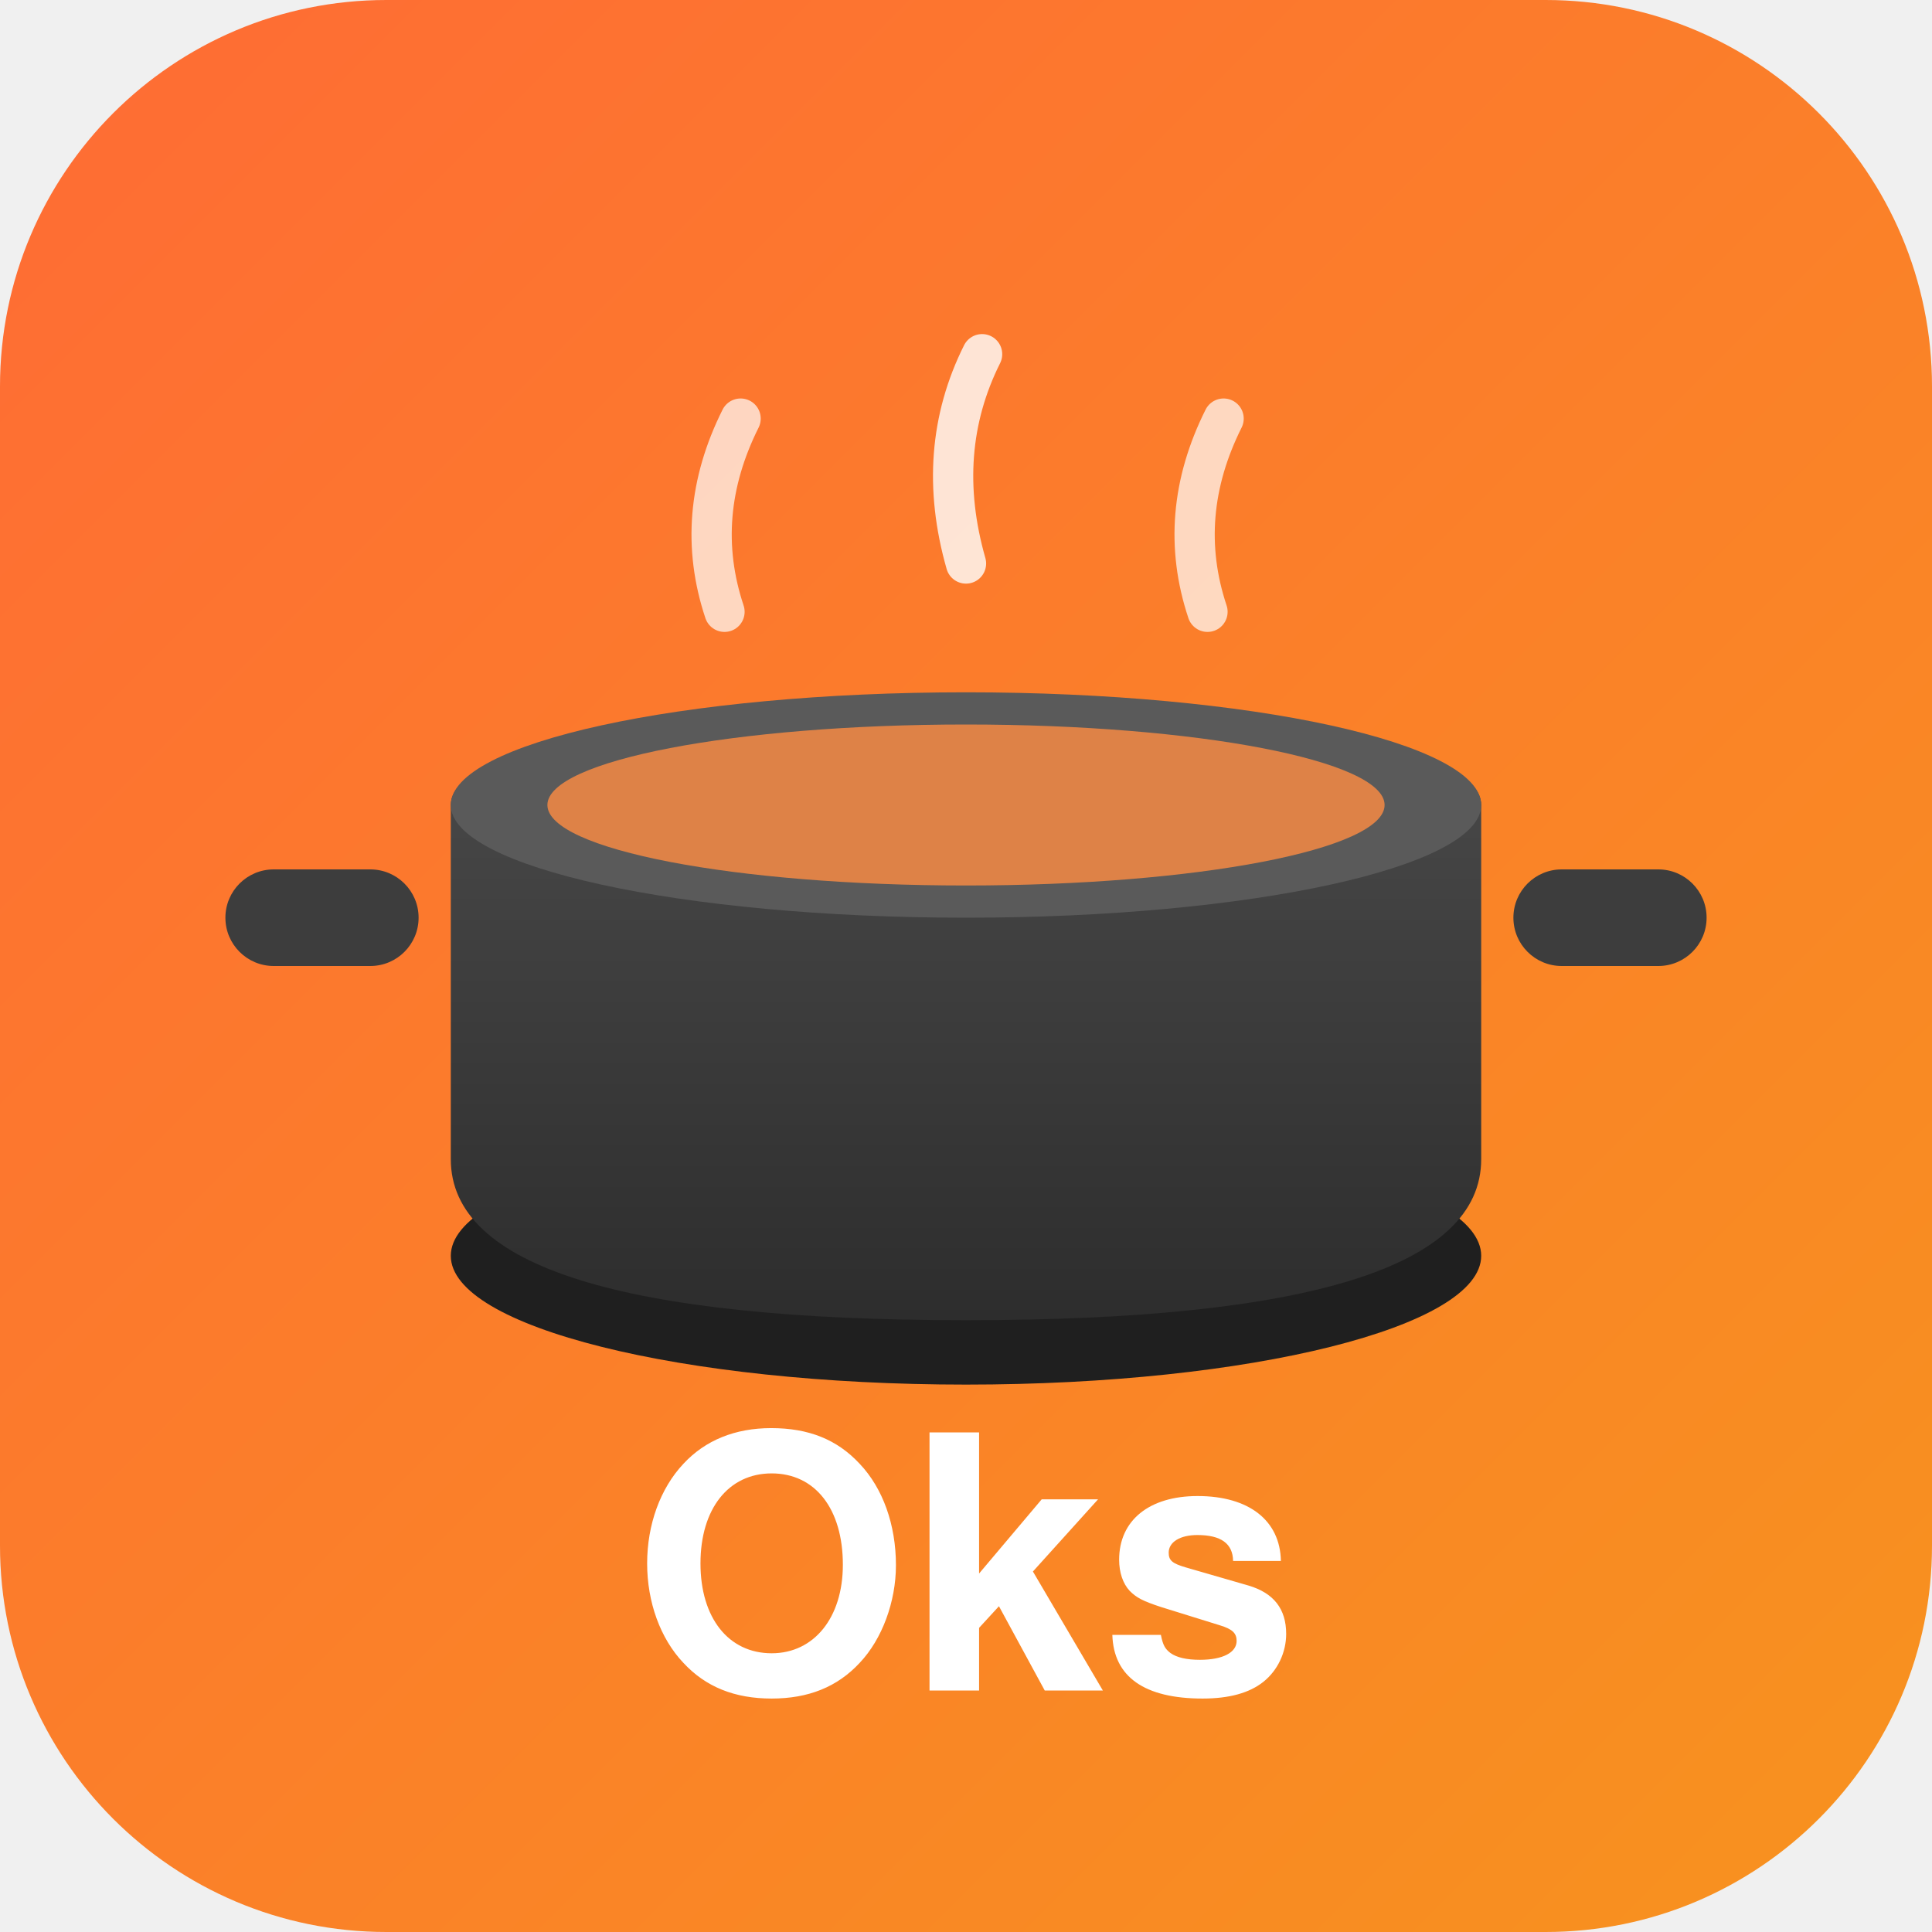
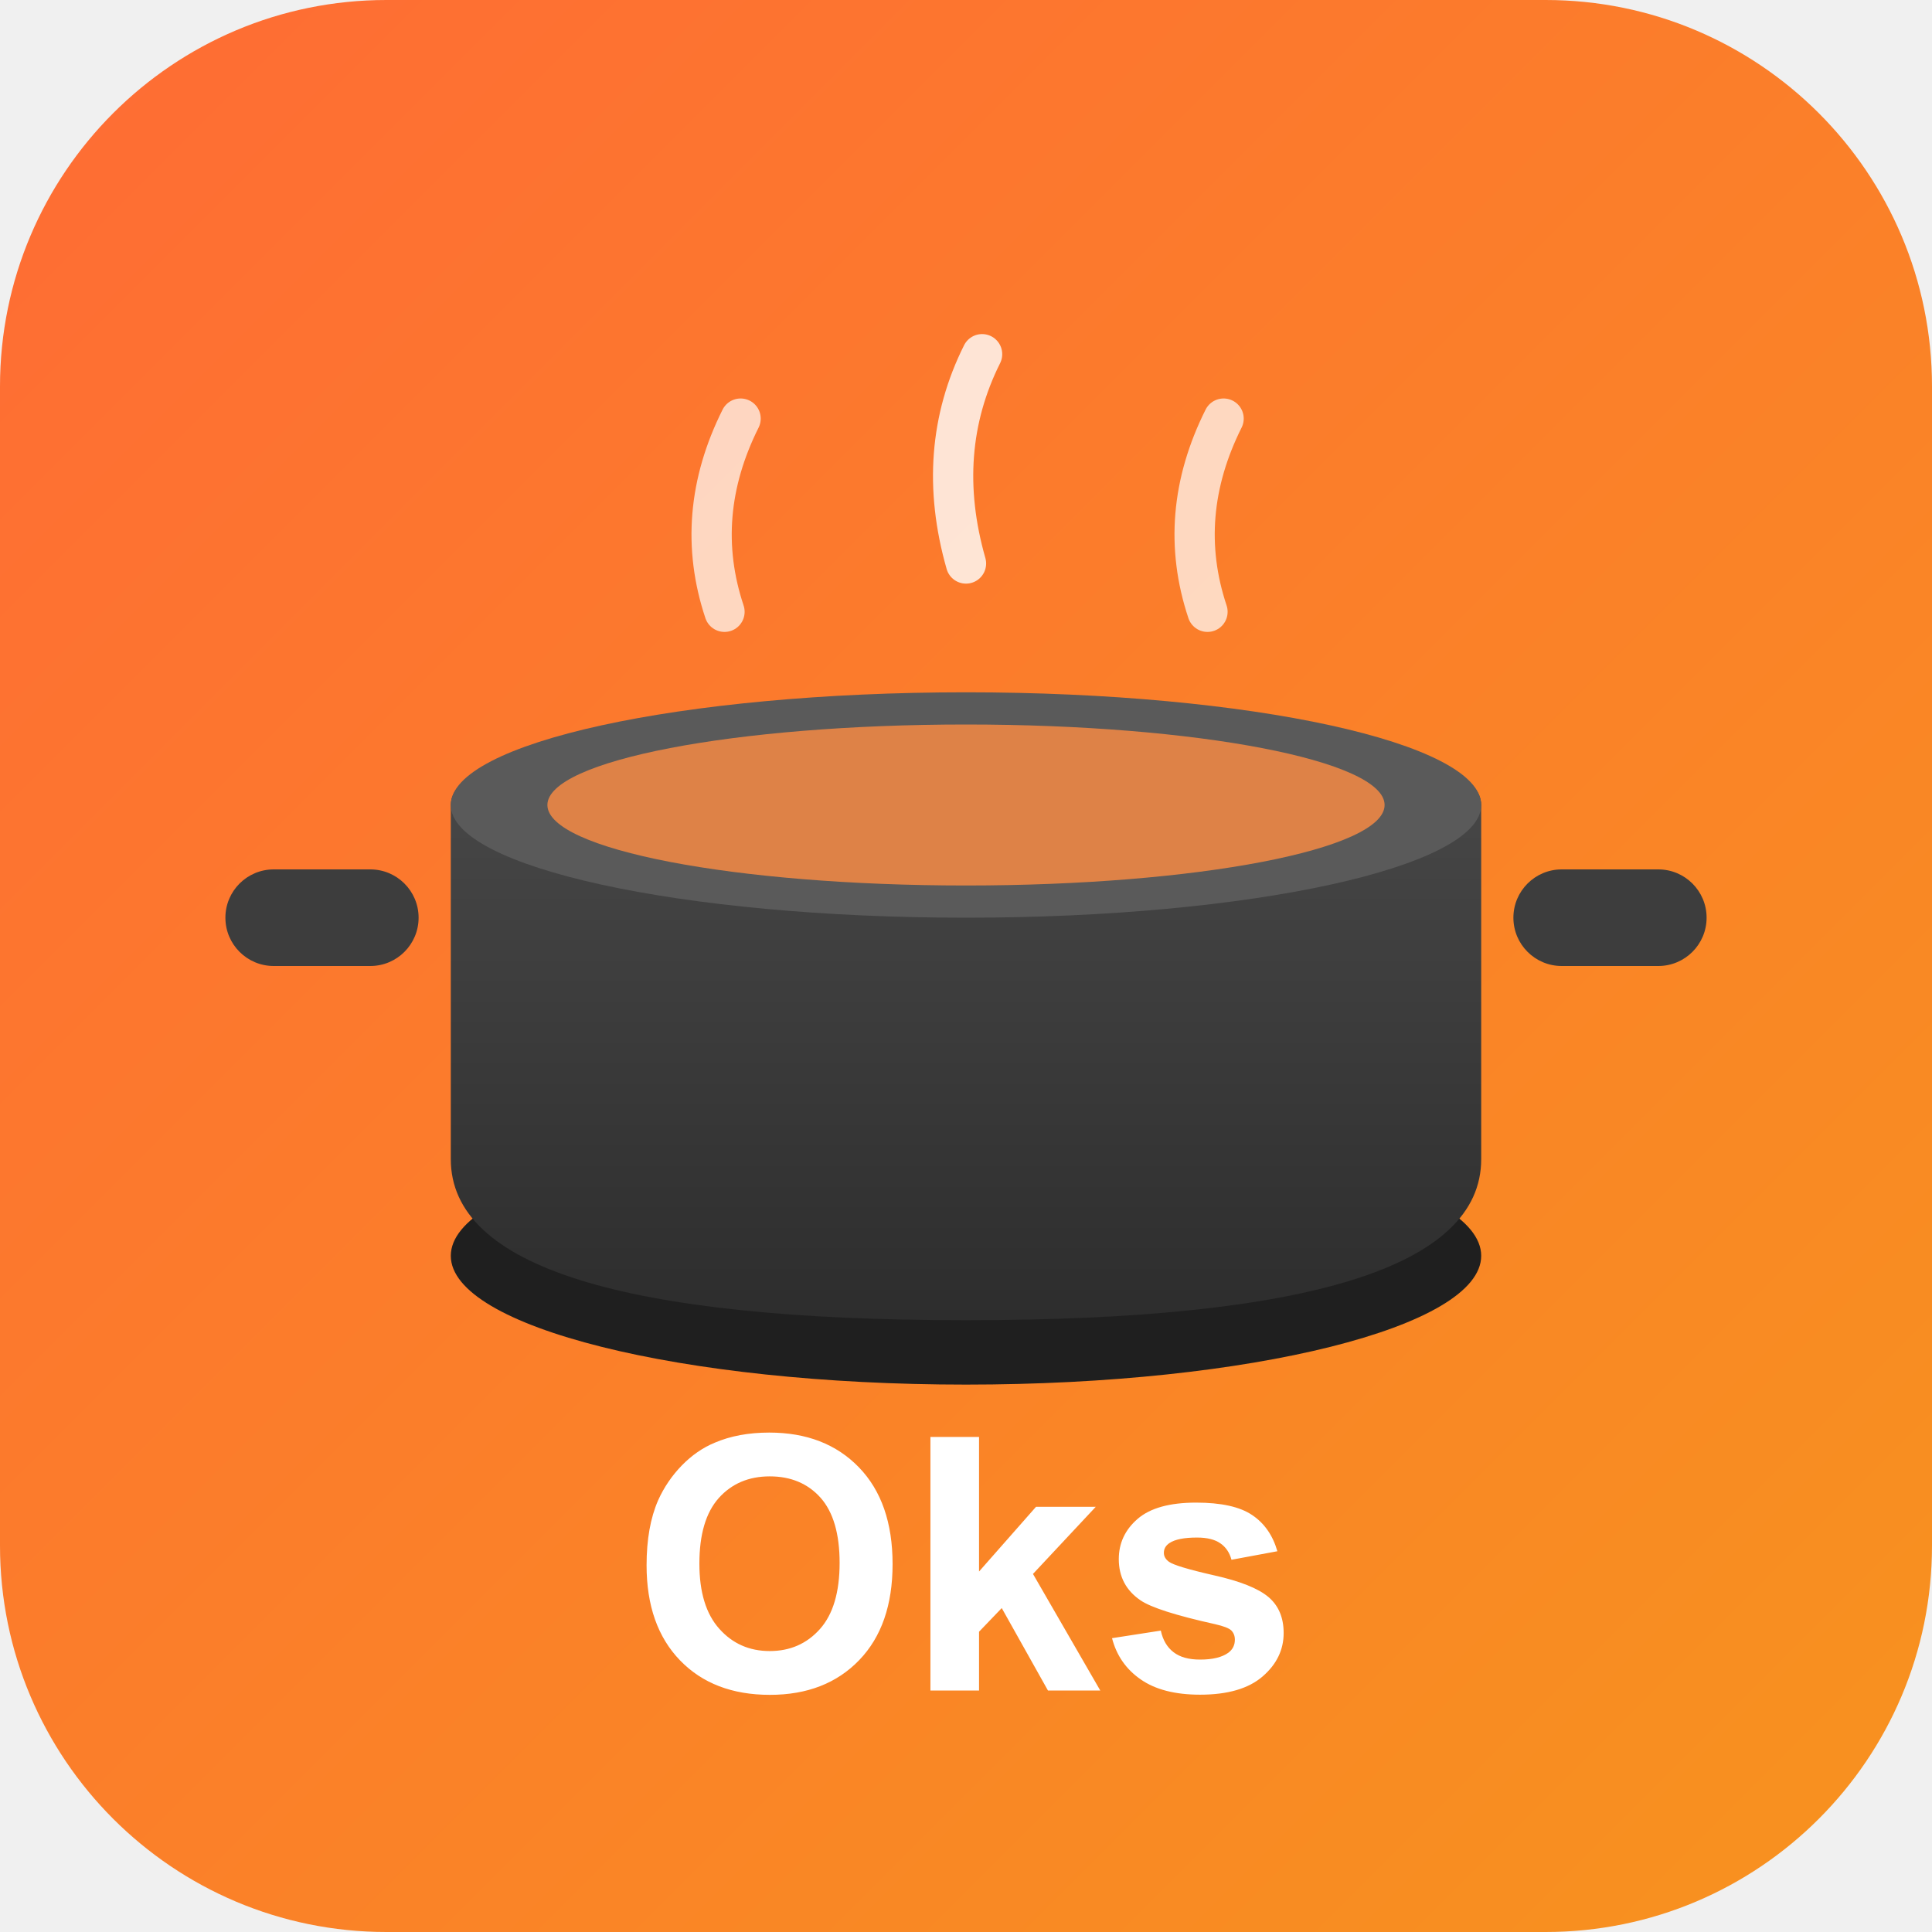
<svg xmlns="http://www.w3.org/2000/svg" viewBox="0 0 120 120">
  <defs>
    <linearGradient id="bgGrad" x1="0%" y1="0%" x2="100%" y2="100%">
      <stop offset="0%" style="stop-color:#FF6B35" />
      <stop offset="100%" style="stop-color:#F7931E" />
    </linearGradient>
    <linearGradient id="potGrad" x1="0%" y1="0%" x2="0%" y2="100%">
      <stop offset="0%" style="stop-color:#4A4A4A" />
      <stop offset="100%" style="stop-color:#2D2D2D" />
    </linearGradient>
  </defs>
  <rect width="120" height="120" rx="24" fill="url(#bgGrad)" />
  <ellipse cx="60" cy="78" rx="32" ry="8" fill="#1F1F1F" />
  <path d="M28 50 L28 72 Q28 82 60 82 Q92 82 92 72 L92 50 Q92 45 60 45 Q28 45 28 50 Z" fill="url(#potGrad)" />
  <ellipse cx="60" cy="50" rx="32" ry="7" fill="#5A5A5A" />
  <ellipse cx="60" cy="50" rx="26" ry="5" fill="#FF8C42" opacity="0.8" />
  <rect x="14" y="54" width="12" height="6" rx="3" fill="#3D3D3D" />
  <rect x="94" y="54" width="12" height="6" rx="3" fill="#3D3D3D" />
  <path d="M45 38 Q43 32 46 26" stroke="white" stroke-width="2.5" fill="none" stroke-linecap="round" opacity="0.7" />
  <path d="M60 35 Q58 28 61 22" stroke="white" stroke-width="2.5" fill="none" stroke-linecap="round" opacity="0.8" />
  <path d="M75 38 Q73 32 76 26" stroke="white" stroke-width="2.5" fill="none" stroke-linecap="round" opacity="0.7" />
-   <text x="60" y="105" font-family="Helvetica, sans-serif" font-size="22" font-weight="bold" fill="white" text-anchor="middle">Oks</text>
+   <path d="M40.16 97.22Q40.16 94.82 40.88 93.18Q41.42 91.98 42.35 91.02Q43.28 90.07 44.39 89.61Q45.86 88.98 47.78 88.98Q51.26 88.98 53.35 91.14Q55.44 93.3 55.44 97.15Q55.44 100.96 53.37 103.11Q51.29 105.27 47.82 105.27Q44.31 105.27 42.24 103.13Q40.16 100.98 40.16 97.22ZM43.44 97.12Q43.44 99.79 44.68 101.17Q45.91 102.55 47.81 102.55Q49.71 102.55 50.93 101.18Q52.15 99.81 52.15 97.07Q52.15 94.37 50.97 93.03Q49.78 91.7 47.81 91.7Q45.85 91.7 44.64 93.05Q43.44 94.4 43.44 97.12ZM57.79 105V89.25H60.81V97.61L64.35 93.59H68.06L64.16 97.76L68.34 105H65.09L62.22 99.88L60.81 101.35V105ZM69.07 101.75 72.1 101.28Q72.29 102.16 72.89 102.62Q73.48 103.08 74.54 103.08Q75.71 103.08 76.3 102.65Q76.7 102.35 76.7 101.84Q76.7 101.5 76.48 101.27Q76.26 101.06 75.47 100.88Q71.82 100.07 70.84 99.4Q69.49 98.48 69.49 96.84Q69.49 95.35 70.66 94.34Q71.83 93.33 74.29 93.33Q76.63 93.33 77.77 94.1Q78.91 94.86 79.34 96.35L76.49 96.88Q76.31 96.21 75.8 95.86Q75.29 95.5 74.35 95.5Q73.15 95.5 72.64 95.84Q72.29 96.07 72.29 96.45Q72.29 96.77 72.6 97Q73 97.3 75.42 97.85Q77.83 98.39 78.78 99.19Q79.73 99.99 79.73 101.43Q79.73 103 78.42 104.13Q77.11 105.26 74.54 105.26Q72.21 105.26 70.85 104.31Q69.49 103.37 69.07 101.75Z" fill="white" />
</svg>
